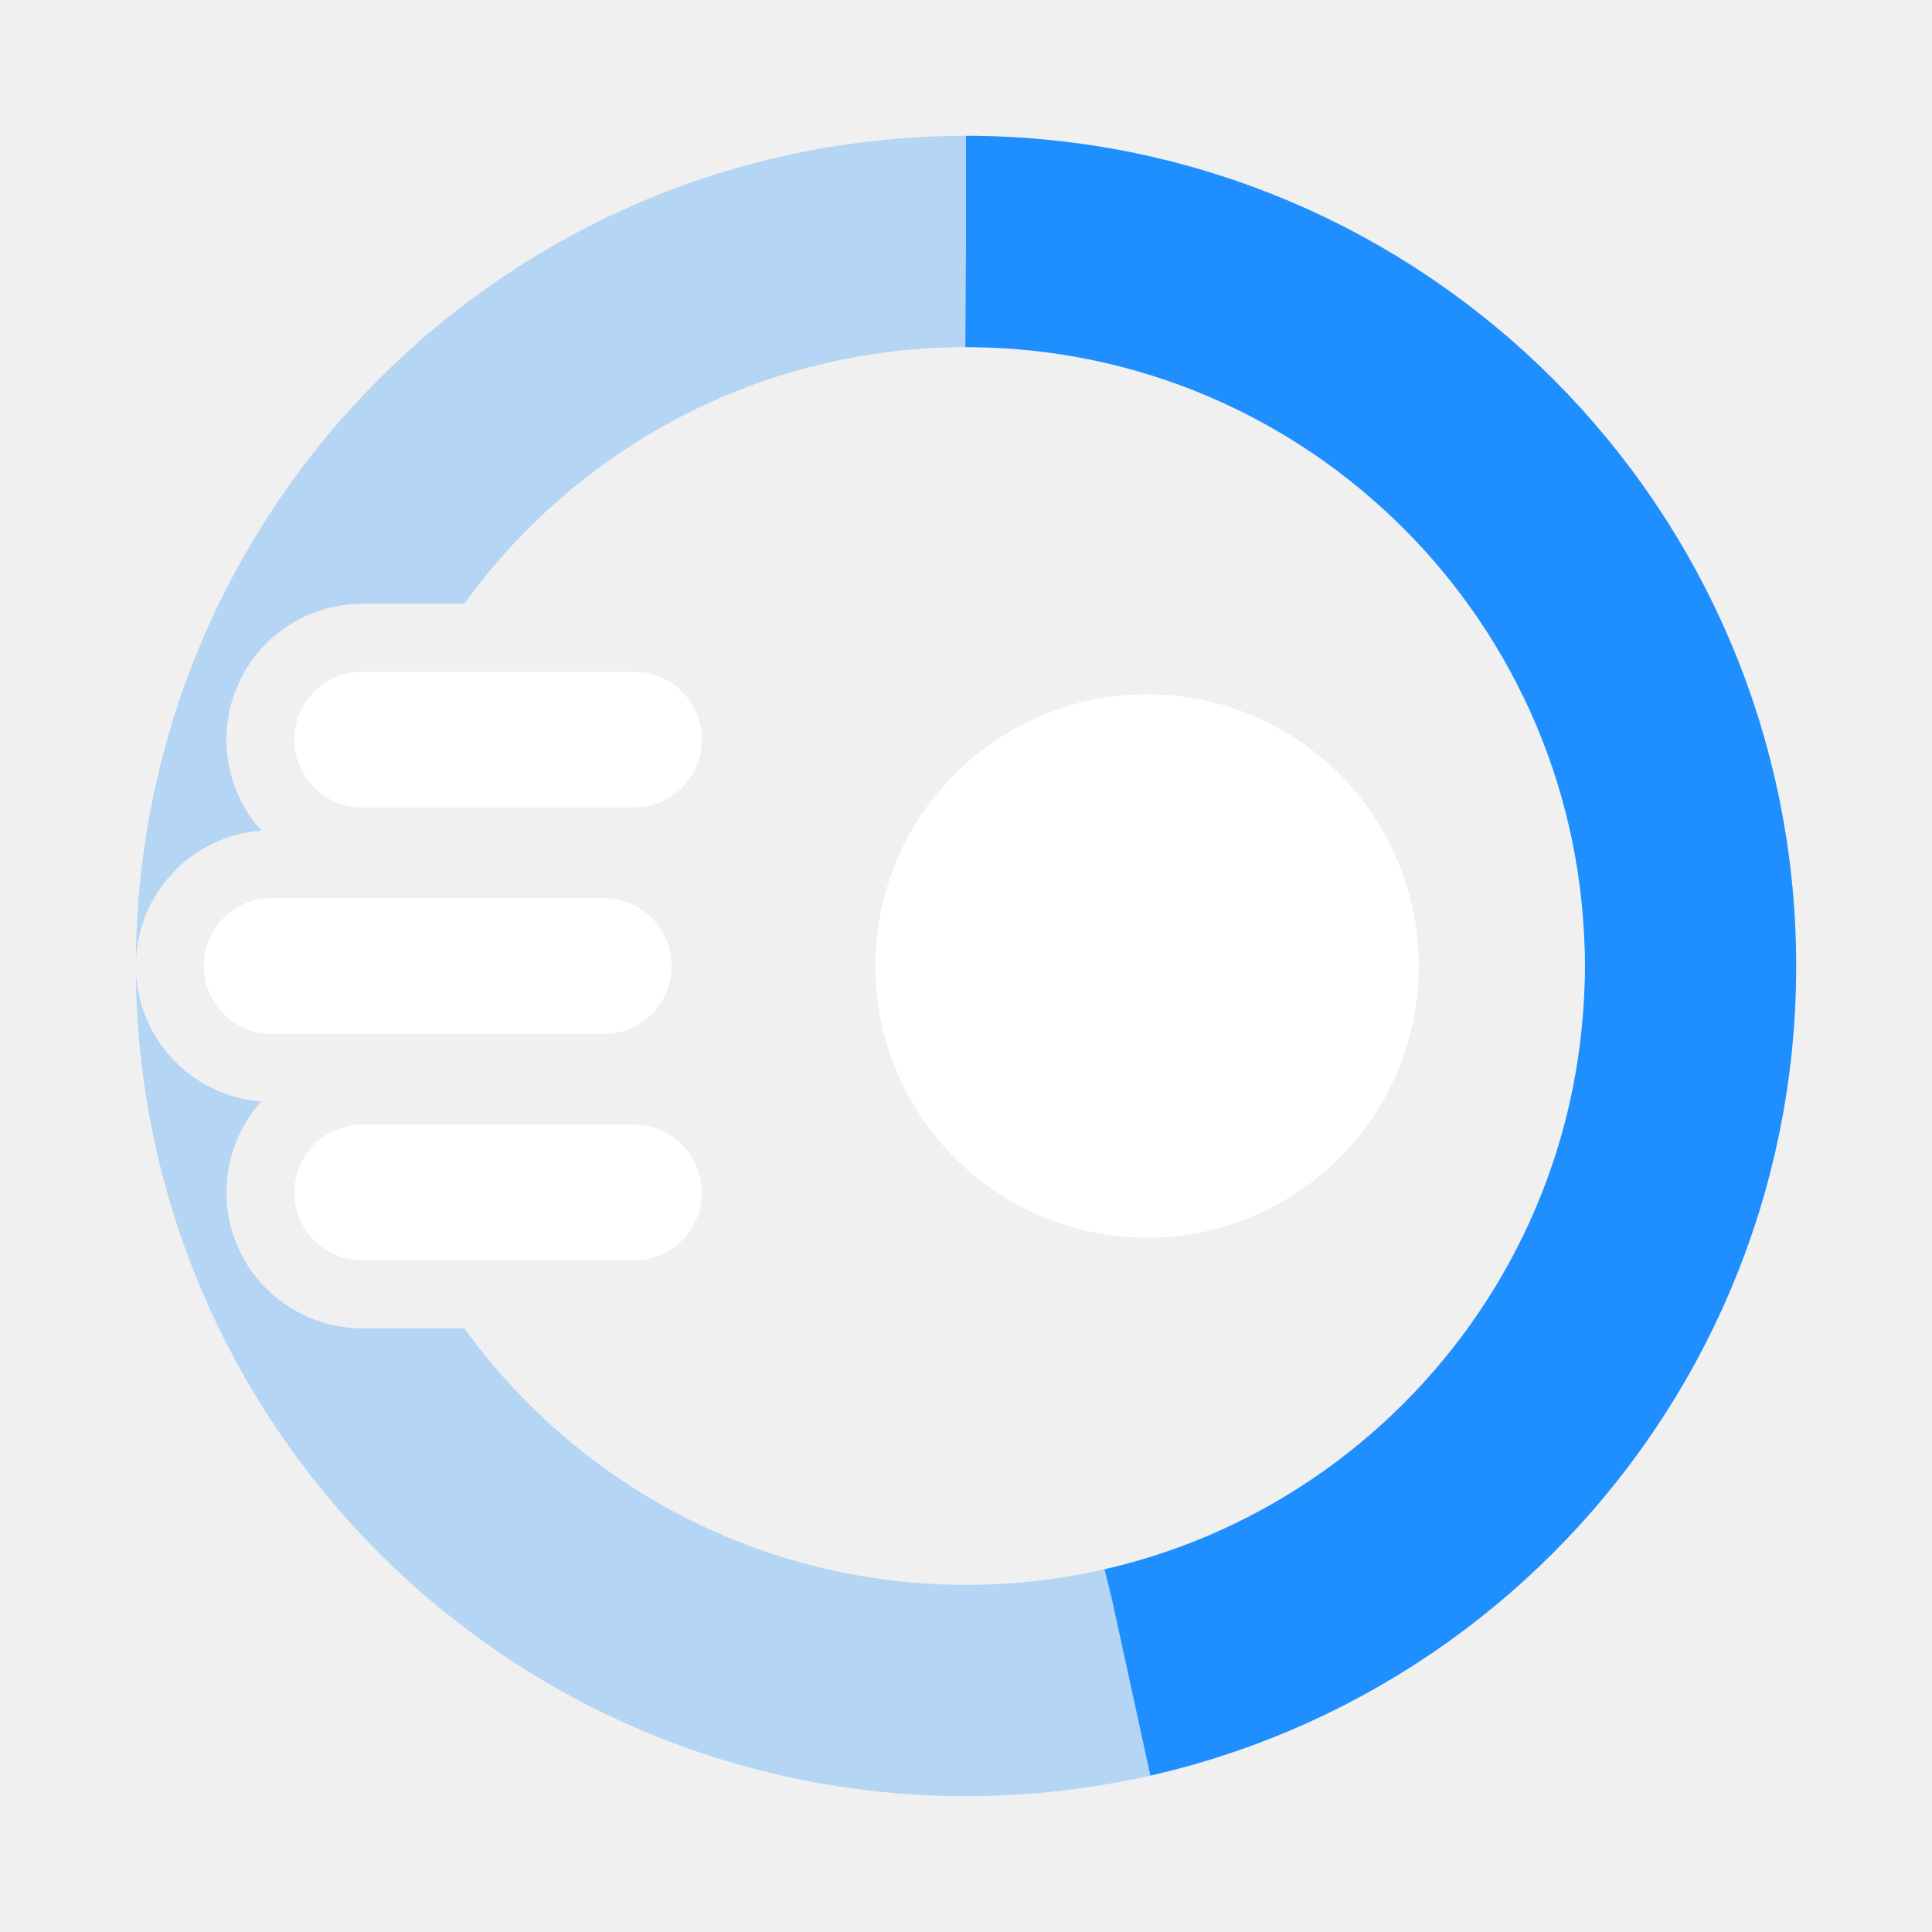
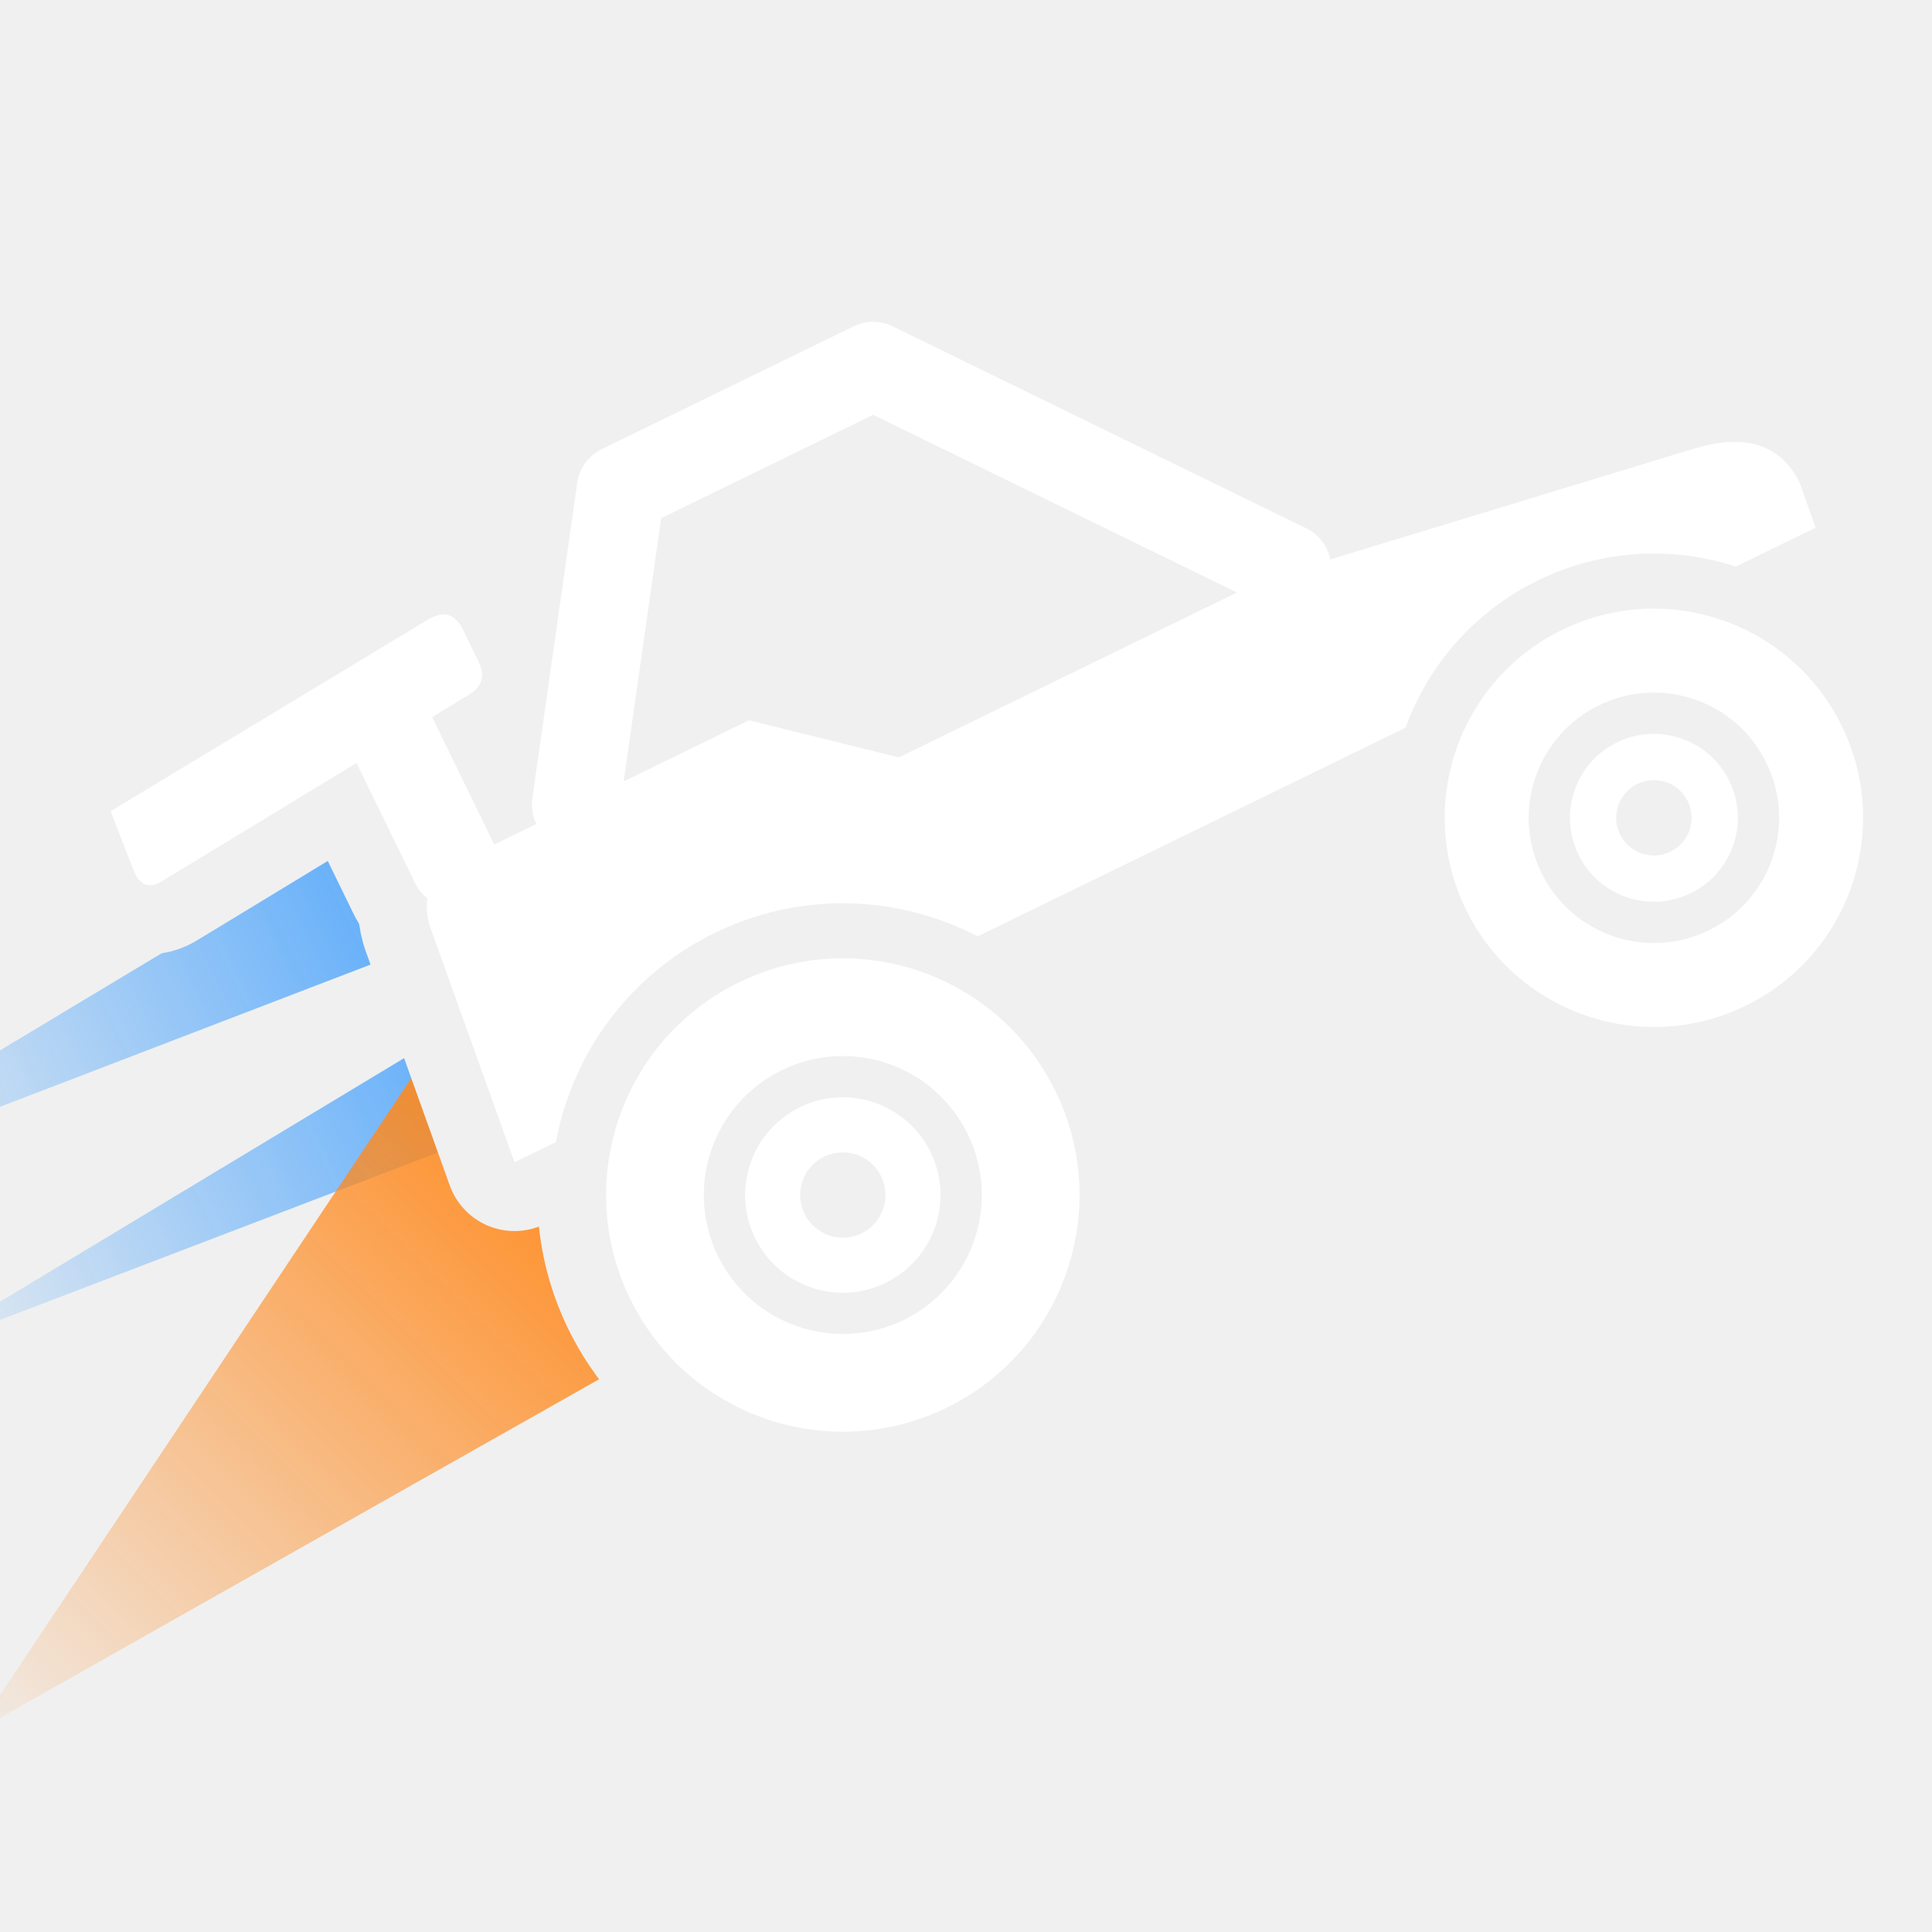
<svg xmlns="http://www.w3.org/2000/svg" viewBox="0 0 64 64" width="64" height="64">
+   <style>.k{fill:#fff}.ks{stroke:#fff}@media (prefers-color-scheme: light){.k{fill:#111}.ks{stroke:#111}}</style>
  <defs>
-     <mask id="rw-cut">
-       <rect x="-8" y="-8" width="80" height="80" fill="#fff" />
-       <g fill="#000" stroke="#000" stroke-width="9" stroke-linecap="round" stroke-linejoin="round">
-         <circle cx="38" cy="32" r="10" />
-         <path d="M12 24.5H21M9 32H20M12 39.5H21" fill="none" />
+     <mask id="rwf-gap" maskUnits="userSpaceOnUse" x="-20" y="-20" width="104" height="104">
+       <rect x="-20" y="-20" width="104" height="104" fill="#fff" />
+       <g transform="translate(4 -1) rotate(-26 32 34) translate(32 34) scale(.86) translate(-32 -34)">
+         <g fill="#000" stroke="#000" stroke-width="5" stroke-linejoin="round">
+           <path d="M6.8 37.5L7.8 28.4Q8.1 26.8 9.7 26.8H21.5L25.8 30.4H40.5L56.8 33Q59.6 33.5 59.6 35.8L59.4 37.5Z" />
+           <circle cx="17" cy="43.8" r="8.6" />
+           <circle cx="49.5" cy="44.4" r="7.6" />
+           <path d="M-0.8 19.6L12.6 18.4Q13.6 18.3 13.6 19.3V20.6Q13.6 21.4 12.8 21.5L-0.2 22.7Q-1 22.8 -1 22Z" />
+         </g>
+         <path d="M14.5 26.8L21 17.2H31.2L41.5 30.4 M9.6 26.8V21.6" fill="none" stroke="#000" stroke-width="8.2" stroke-linecap="round" stroke-linejoin="round" />
      </g>
    </mask>
+     <mask id="rwf-arch" maskUnits="userSpaceOnUse" x="-20" y="-20" width="104" height="104">
+       <rect x="-20" y="-20" width="104" height="104" fill="#fff" />
+       <g fill="#000">
+         <circle cx="17" cy="43.8" r="10.6" />
+         <circle cx="49.5" cy="44.4" r="9.6" />
+       </g>
+     </mask>
+     <mask id="rwf-rim" maskUnits="userSpaceOnUse" x="-20" y="-20" width="104" height="104">
+       <rect x="-20" y="-20" width="104" height="104" fill="#fff" />
+       <g fill="none" stroke="#000" stroke-width="1.5">
+         <circle cx="17" cy="43.8" r="4.30" />
+         <circle cx="49.5" cy="44.4" r="3.80" />
+       </g>
+       <g fill="#000">
+         <circle cx="17" cy="43.8" r="1.55" />
+         <circle cx="49.5" cy="44.4" r="1.37" />
+       </g>
+     </mask>
+     <linearGradient id="rwf-boost" x1="0" y1="64" x2="20" y2="44" gradientUnits="userSpaceOnUse">
+       <stop offset="0" stop-color="#ff8a1f" stop-opacity="0" />
+       <stop offset="1" stop-color="#ff8a1f" />
+     </linearGradient>
+     <linearGradient id="rwf-speed" x1="-6" x2="24" y1="0" y2="0" gradientUnits="userSpaceOnUse">
+       <stop offset="0" stop-color="#1f8fff" stop-opacity="0" />
+       <stop offset="1" stop-color="#1f8fff" />
+     </linearGradient>
  </defs>
-   <g mask="url(#rw-cut)">
-     <circle cx="32" cy="32" r="24" fill="none" stroke="#1f8fff" stroke-opacity=".28" stroke-width="7" />
-     <circle cx="32" cy="32" r="24" fill="none" stroke="#1f8fff" stroke-width="7" pathLength="100" stroke-dasharray="70 100" transform="rotate(-90 32 32)" />
-   </g>
-   <g fill="#ffffff" stroke="#ffffff" stroke-linecap="round" stroke-linejoin="round">
-     <circle cx="38" cy="32" r="9" stroke="none" />
-     <path d="M12 24.5H21M9 32H20M12 39.5H21" fill="none" stroke-width="4.5" />
+   <g transform="translate(32 32.4) scale(1.06) translate(-31.95 -39.45)">
+     <g mask="url(#rwf-gap)">
+       <g transform="rotate(-26 32 34)">
+         <g>
+           <path d="M-8 28.5L16 26.4Q18.1 28.5 16 30.6Z" fill="url(#rwf-speed)" />
+           <path d="M-5 35L13 33.4Q14.6 35 13 36.6Z" fill="url(#rwf-speed)" />
+         </g>
+       </g>
+       <path d="M1 63L15 42L24 50Z" fill="url(#rwf-boost)" />
+     </g>
+     <g>
+       <g transform="translate(4 -1) rotate(-26 32 34) translate(32 34) scale(.86) translate(-32 -34)">
+         <g mask="url(#rwf-arch)">
+           <path d="M6.8 37.5L7.8 28.4Q8.1 26.8 9.7 26.8H21.5L25.8 30.4H40.5L56.8 33Q59.6 33.5 59.6 35.8L59.4 37.5Z" class="k" />
+           <path d="M14.5 26.8L21 17.2H31.2L41.5 30.4 M9.6 26.8V21.6" fill="none" class="ks" stroke-width="3.2" stroke-linecap="round" stroke-linejoin="round" />
+           <path d="M-0.8 19.6L12.6 18.4Q13.6 18.3 13.6 19.3V20.6Q13.6 21.4 12.8 21.5L-0.2 22.7Q-1 22.8 -1 22Z" class="k" />
+         </g>
+         <g class="k" mask="url(#rwf-rim)">
+           <circle cx="17" cy="43.8" r="8.6" />
+           <circle cx="49.5" cy="44.4" r="7.6" />
+         </g>
+       </g>
+     </g>
  </g>
</svg>
